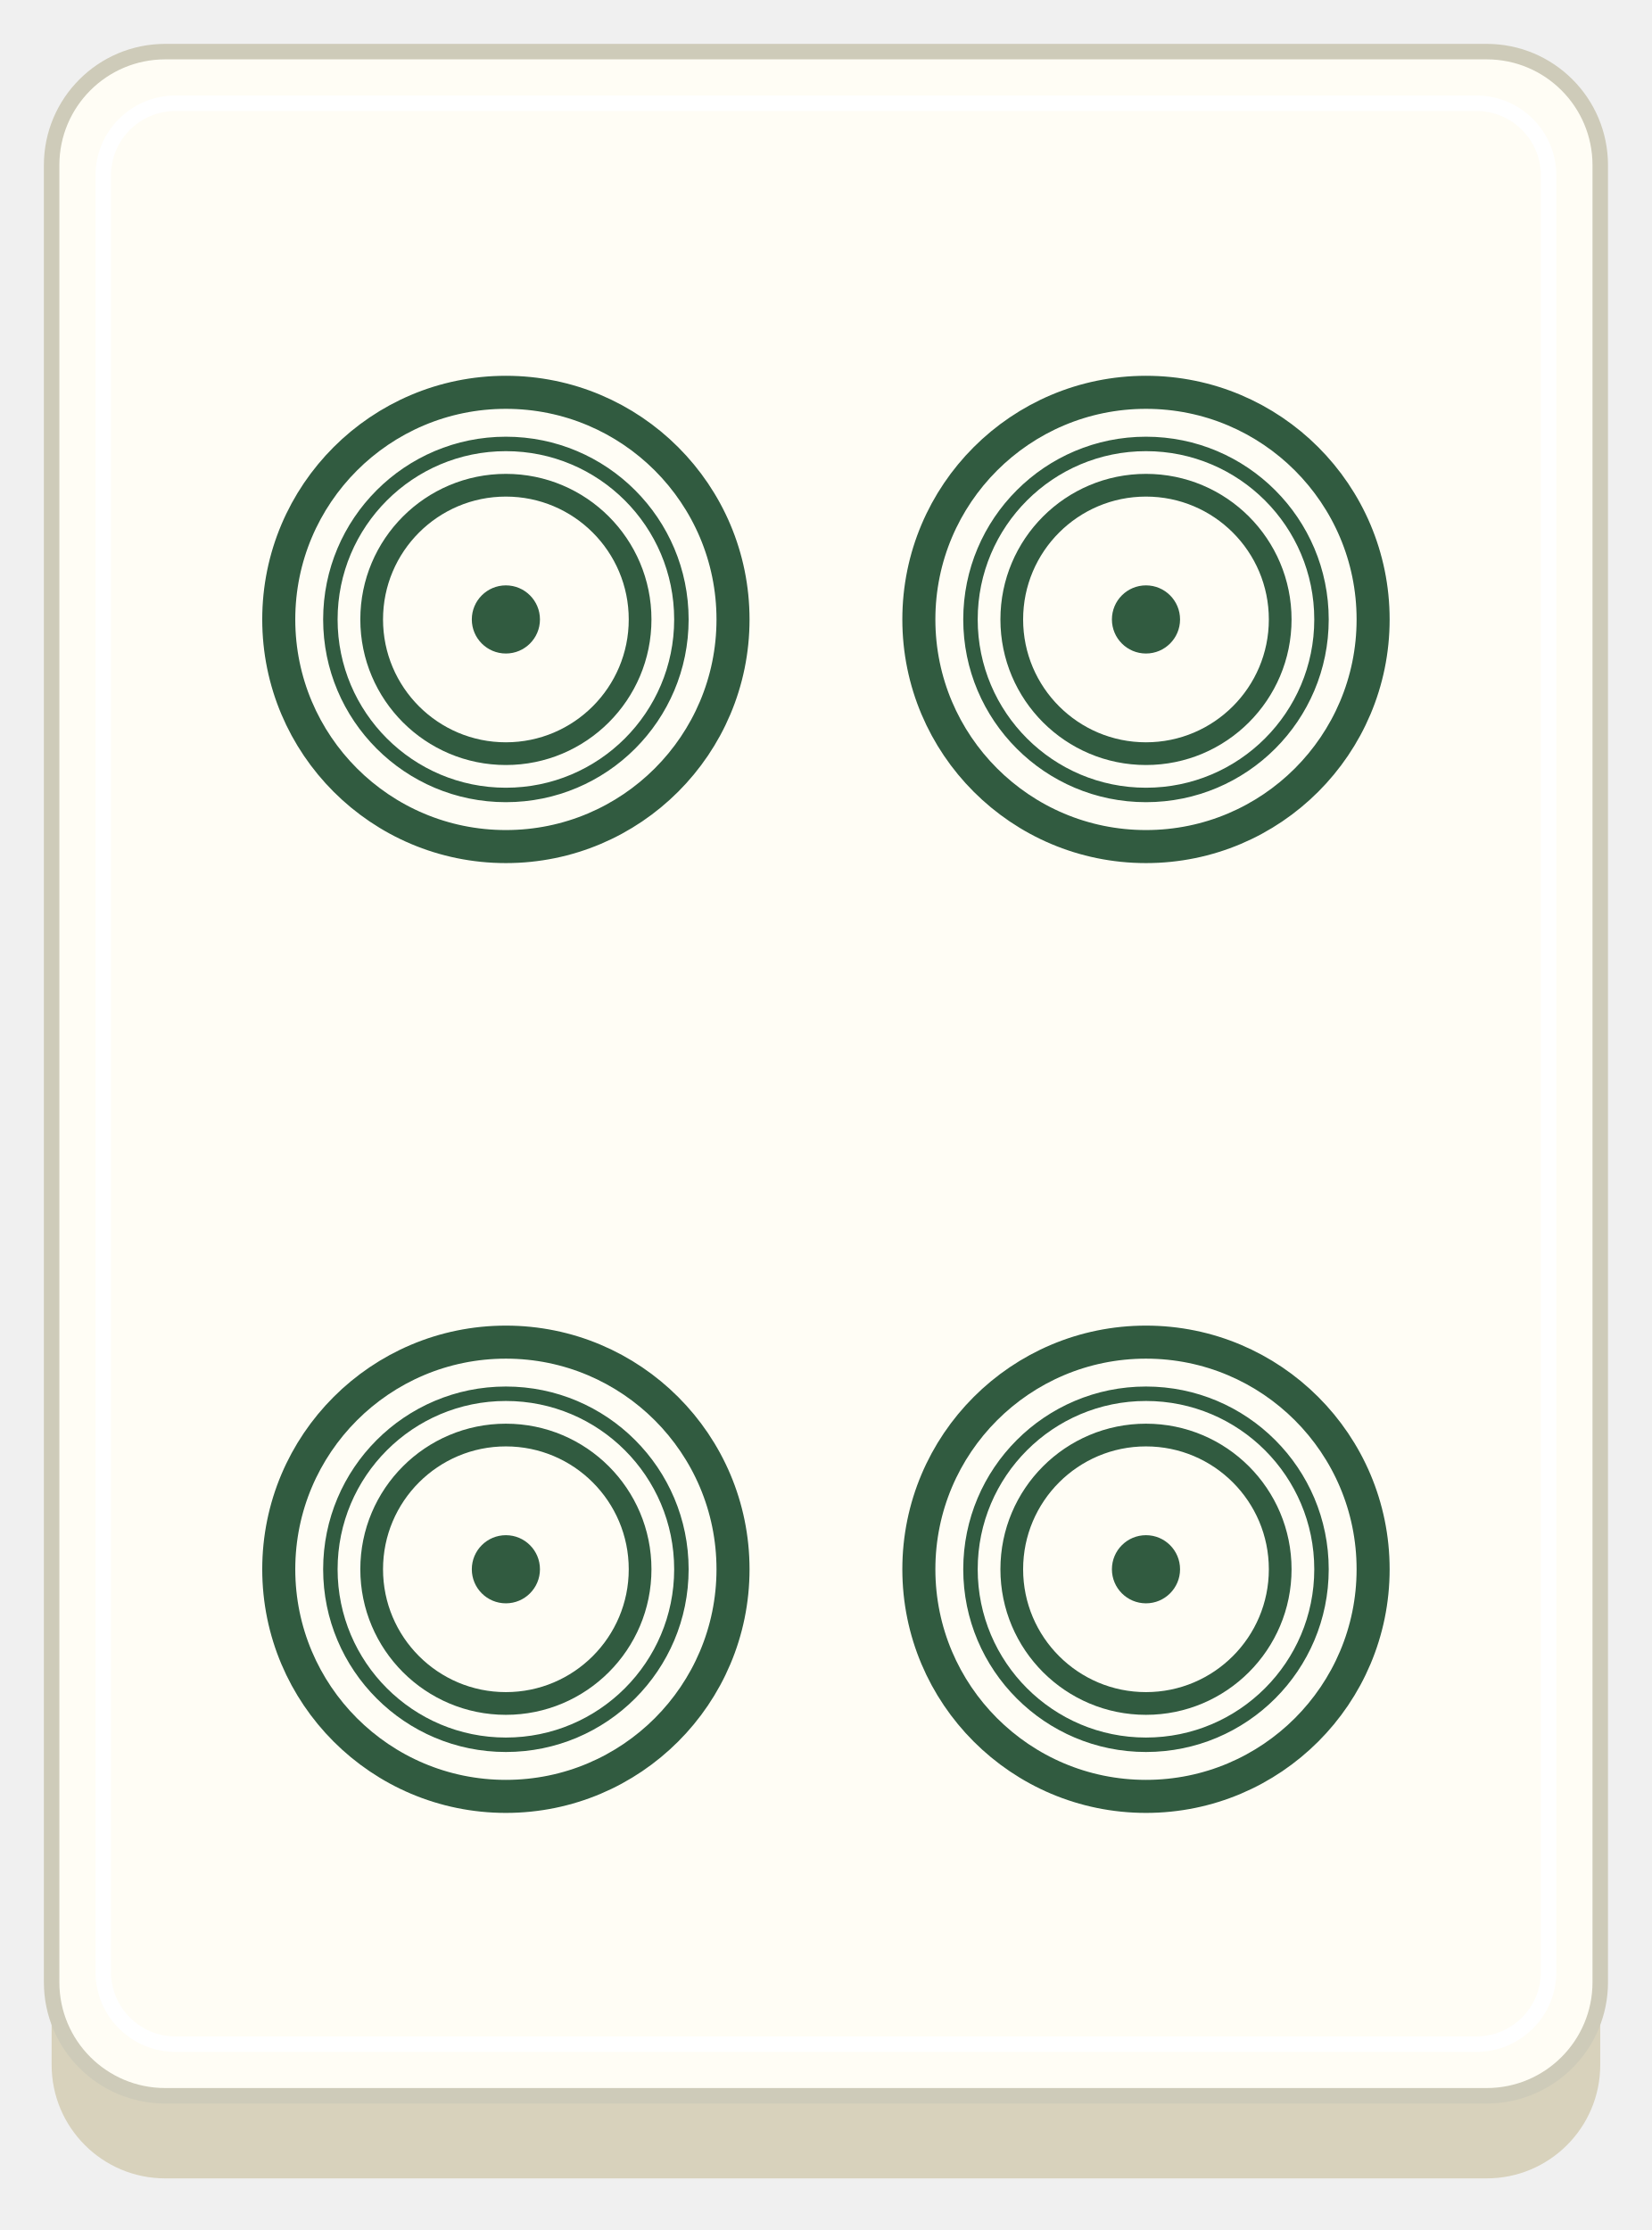
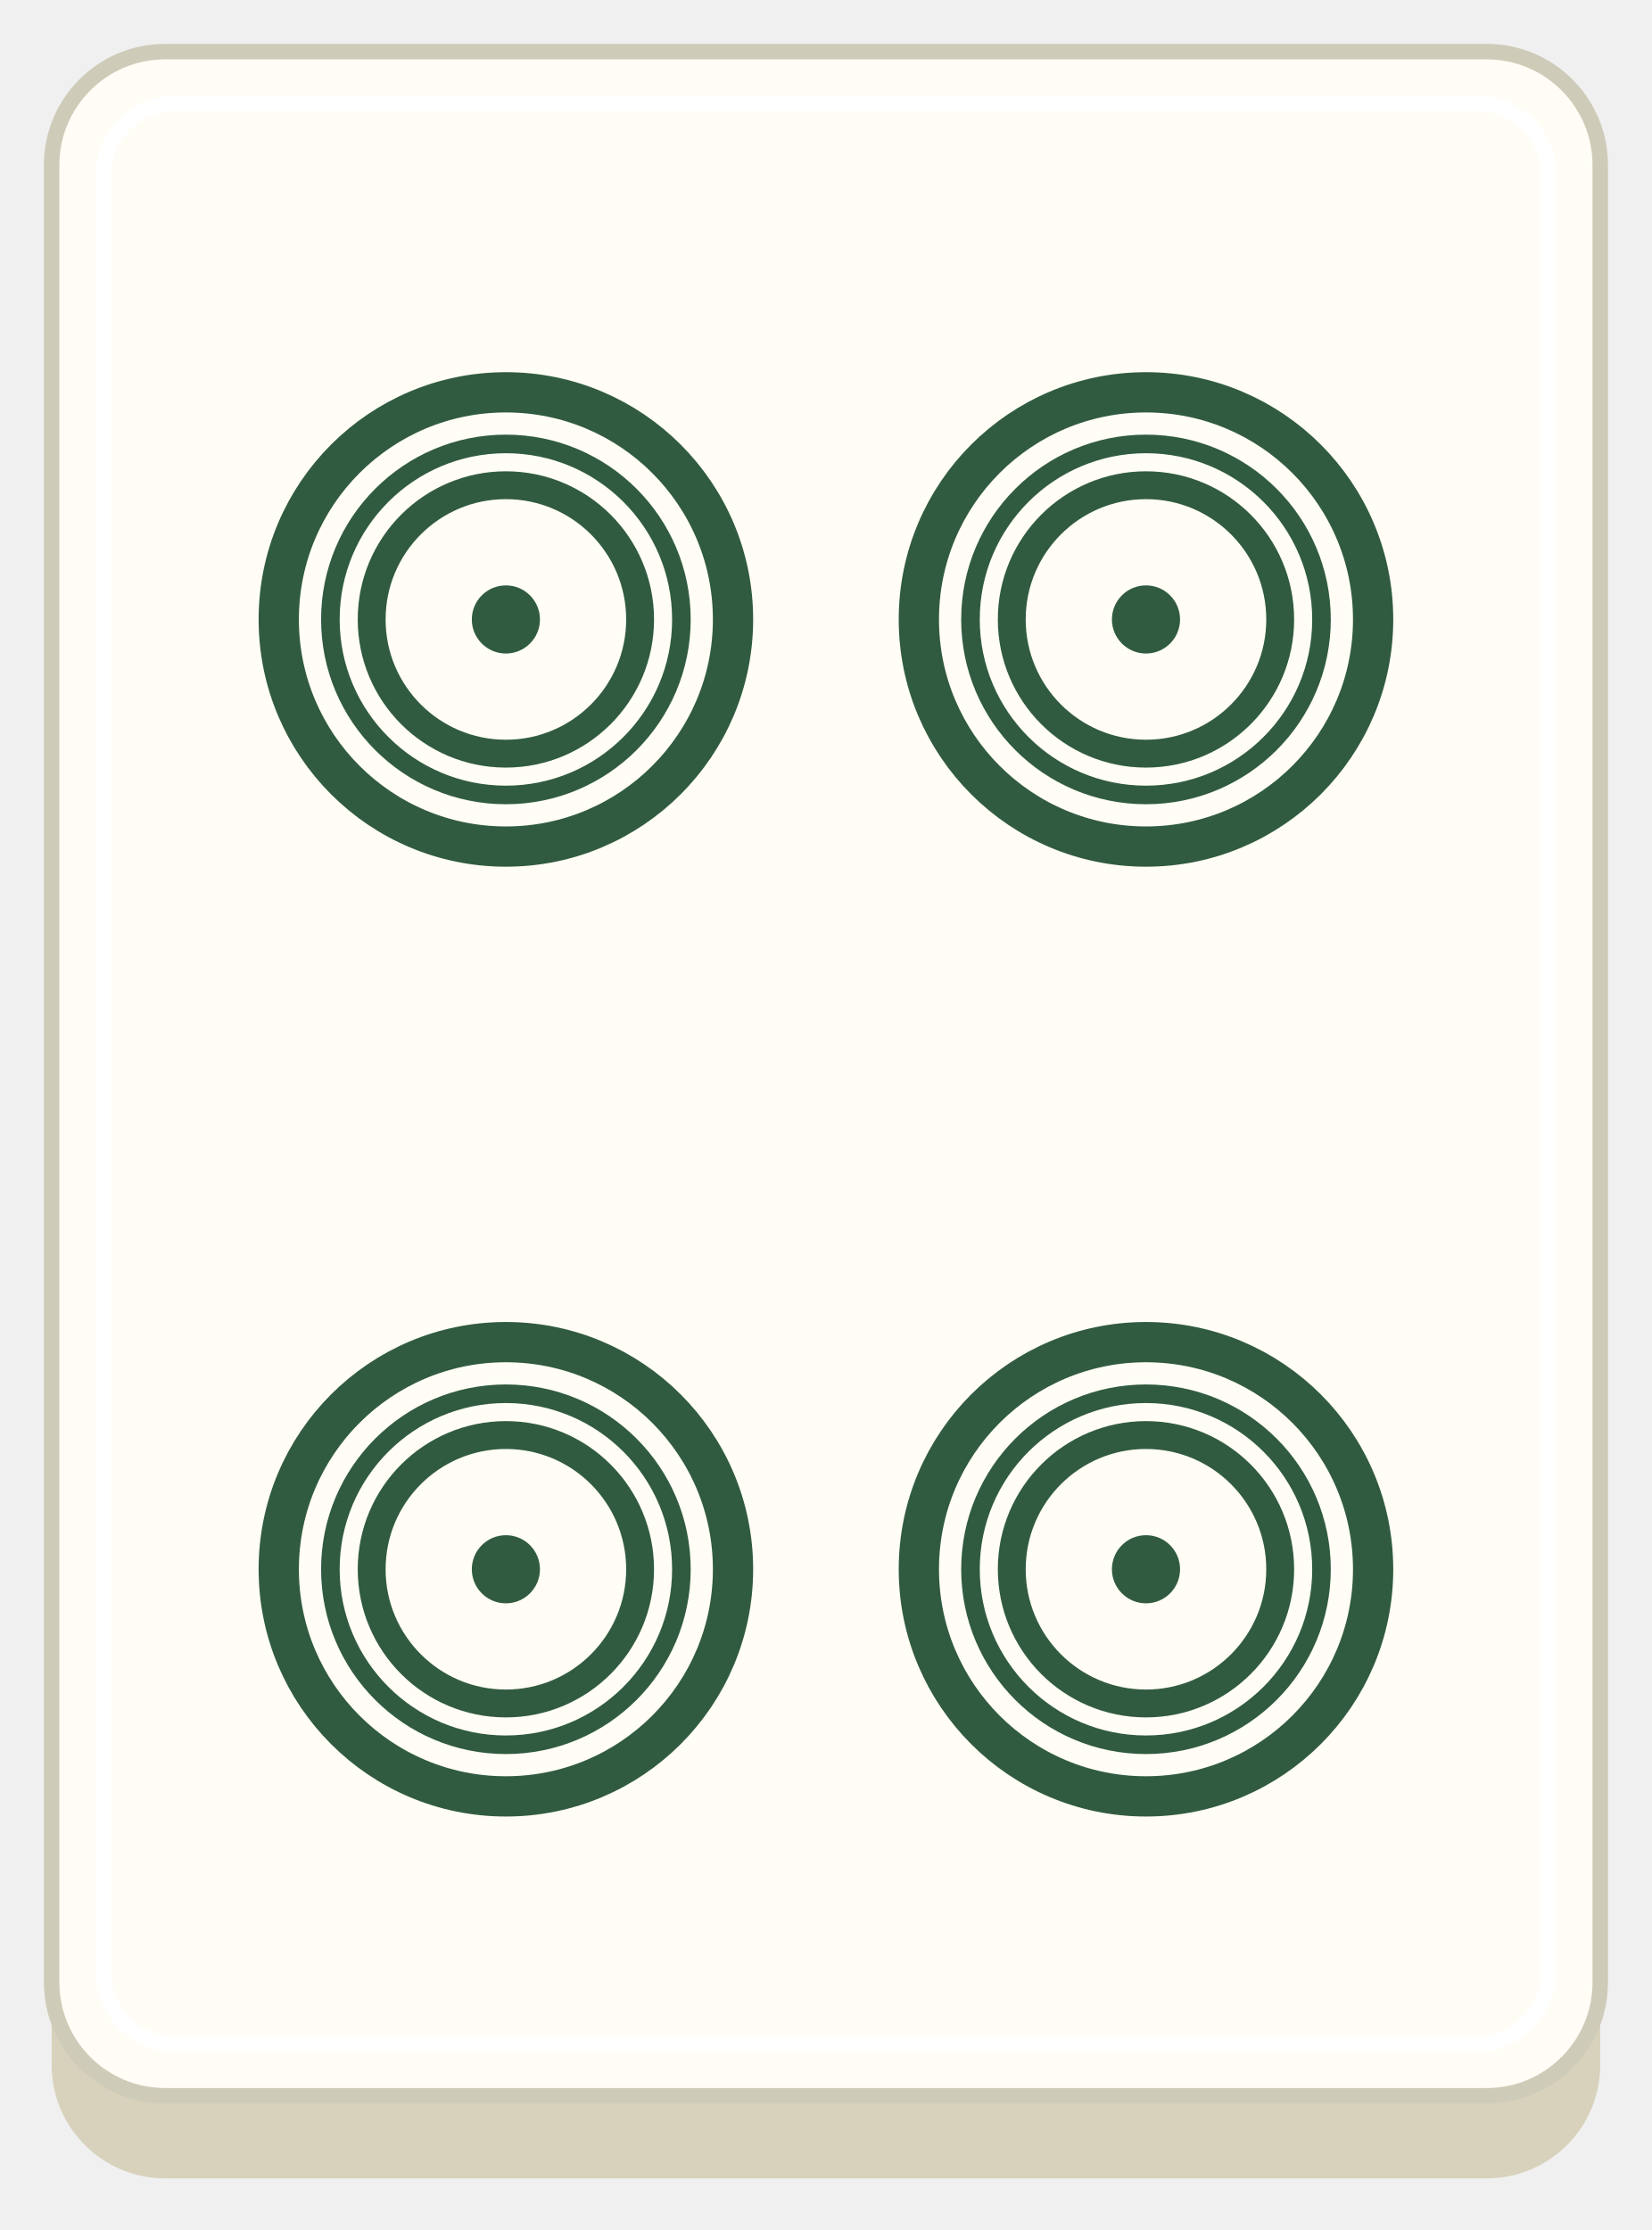
<svg xmlns="http://www.w3.org/2000/svg" viewBox="0 0 160 216" width="160" height="216" data-suit="tong" data-rank="4" role="img" aria-label="四筒">
  <rect x="5" y="13" width="150" height="198" rx="11" fill="#d8d2bc" />
  <rect x="5" y="5" width="150" height="198" rx="11" fill="#fffdf5" stroke="#cecbb9" stroke-width="1.5" />
  <rect x="10" y="10" width="140" height="188" rx="7" fill="none" stroke="#ffffff" stroke-width="1.5" />
  <g data-pip="1" transform="translate(49 60)">
-     <circle r="22" fill="none" stroke="#315b40" stroke-width="3.2" />
-     <circle r="17" fill="none" stroke="#315b40" stroke-width="1.4" />
-     <circle r="13" fill="none" stroke="#315b40" stroke-width="2.2" />
+     <circle r="22" fill="none" stroke="#315b40" stroke-width="3.9" />
+     <circle r="17" fill="none" stroke="#315b40" stroke-width="1.8" />
+     <circle r="13" fill="none" stroke="#315b40" stroke-width="2.7" />
    <circle r="3.3" fill="#315b40" />
  </g>
  <g data-pip="2" transform="translate(111 60)">
-     <circle r="22" fill="none" stroke="#315b40" stroke-width="3.2" />
-     <circle r="17" fill="none" stroke="#315b40" stroke-width="1.4" />
-     <circle r="13" fill="none" stroke="#315b40" stroke-width="2.2" />
+     <circle r="22" fill="none" stroke="#315b40" stroke-width="3.9" />
+     <circle r="17" fill="none" stroke="#315b40" stroke-width="1.8" />
+     <circle r="13" fill="none" stroke="#315b40" stroke-width="2.7" />
    <circle r="3.3" fill="#315b40" />
  </g>
  <g data-pip="3" transform="translate(49 152)">
-     <circle r="22" fill="none" stroke="#315b40" stroke-width="3.2" />
-     <circle r="17" fill="none" stroke="#315b40" stroke-width="1.4" />
-     <circle r="13" fill="none" stroke="#315b40" stroke-width="2.2" />
+     <circle r="22" fill="none" stroke="#315b40" stroke-width="3.9" />
+     <circle r="17" fill="none" stroke="#315b40" stroke-width="1.8" />
+     <circle r="13" fill="none" stroke="#315b40" stroke-width="2.7" />
    <circle r="3.3" fill="#315b40" />
  </g>
  <g data-pip="4" transform="translate(111 152)">
-     <circle r="22" fill="none" stroke="#315b40" stroke-width="3.2" />
-     <circle r="17" fill="none" stroke="#315b40" stroke-width="1.4" />
-     <circle r="13" fill="none" stroke="#315b40" stroke-width="2.2" />
+     <circle r="22" fill="none" stroke="#315b40" stroke-width="3.9" />
+     <circle r="17" fill="none" stroke="#315b40" stroke-width="1.8" />
+     <circle r="13" fill="none" stroke="#315b40" stroke-width="2.7" />
    <circle r="3.3" fill="#315b40" />
  </g>
</svg>
